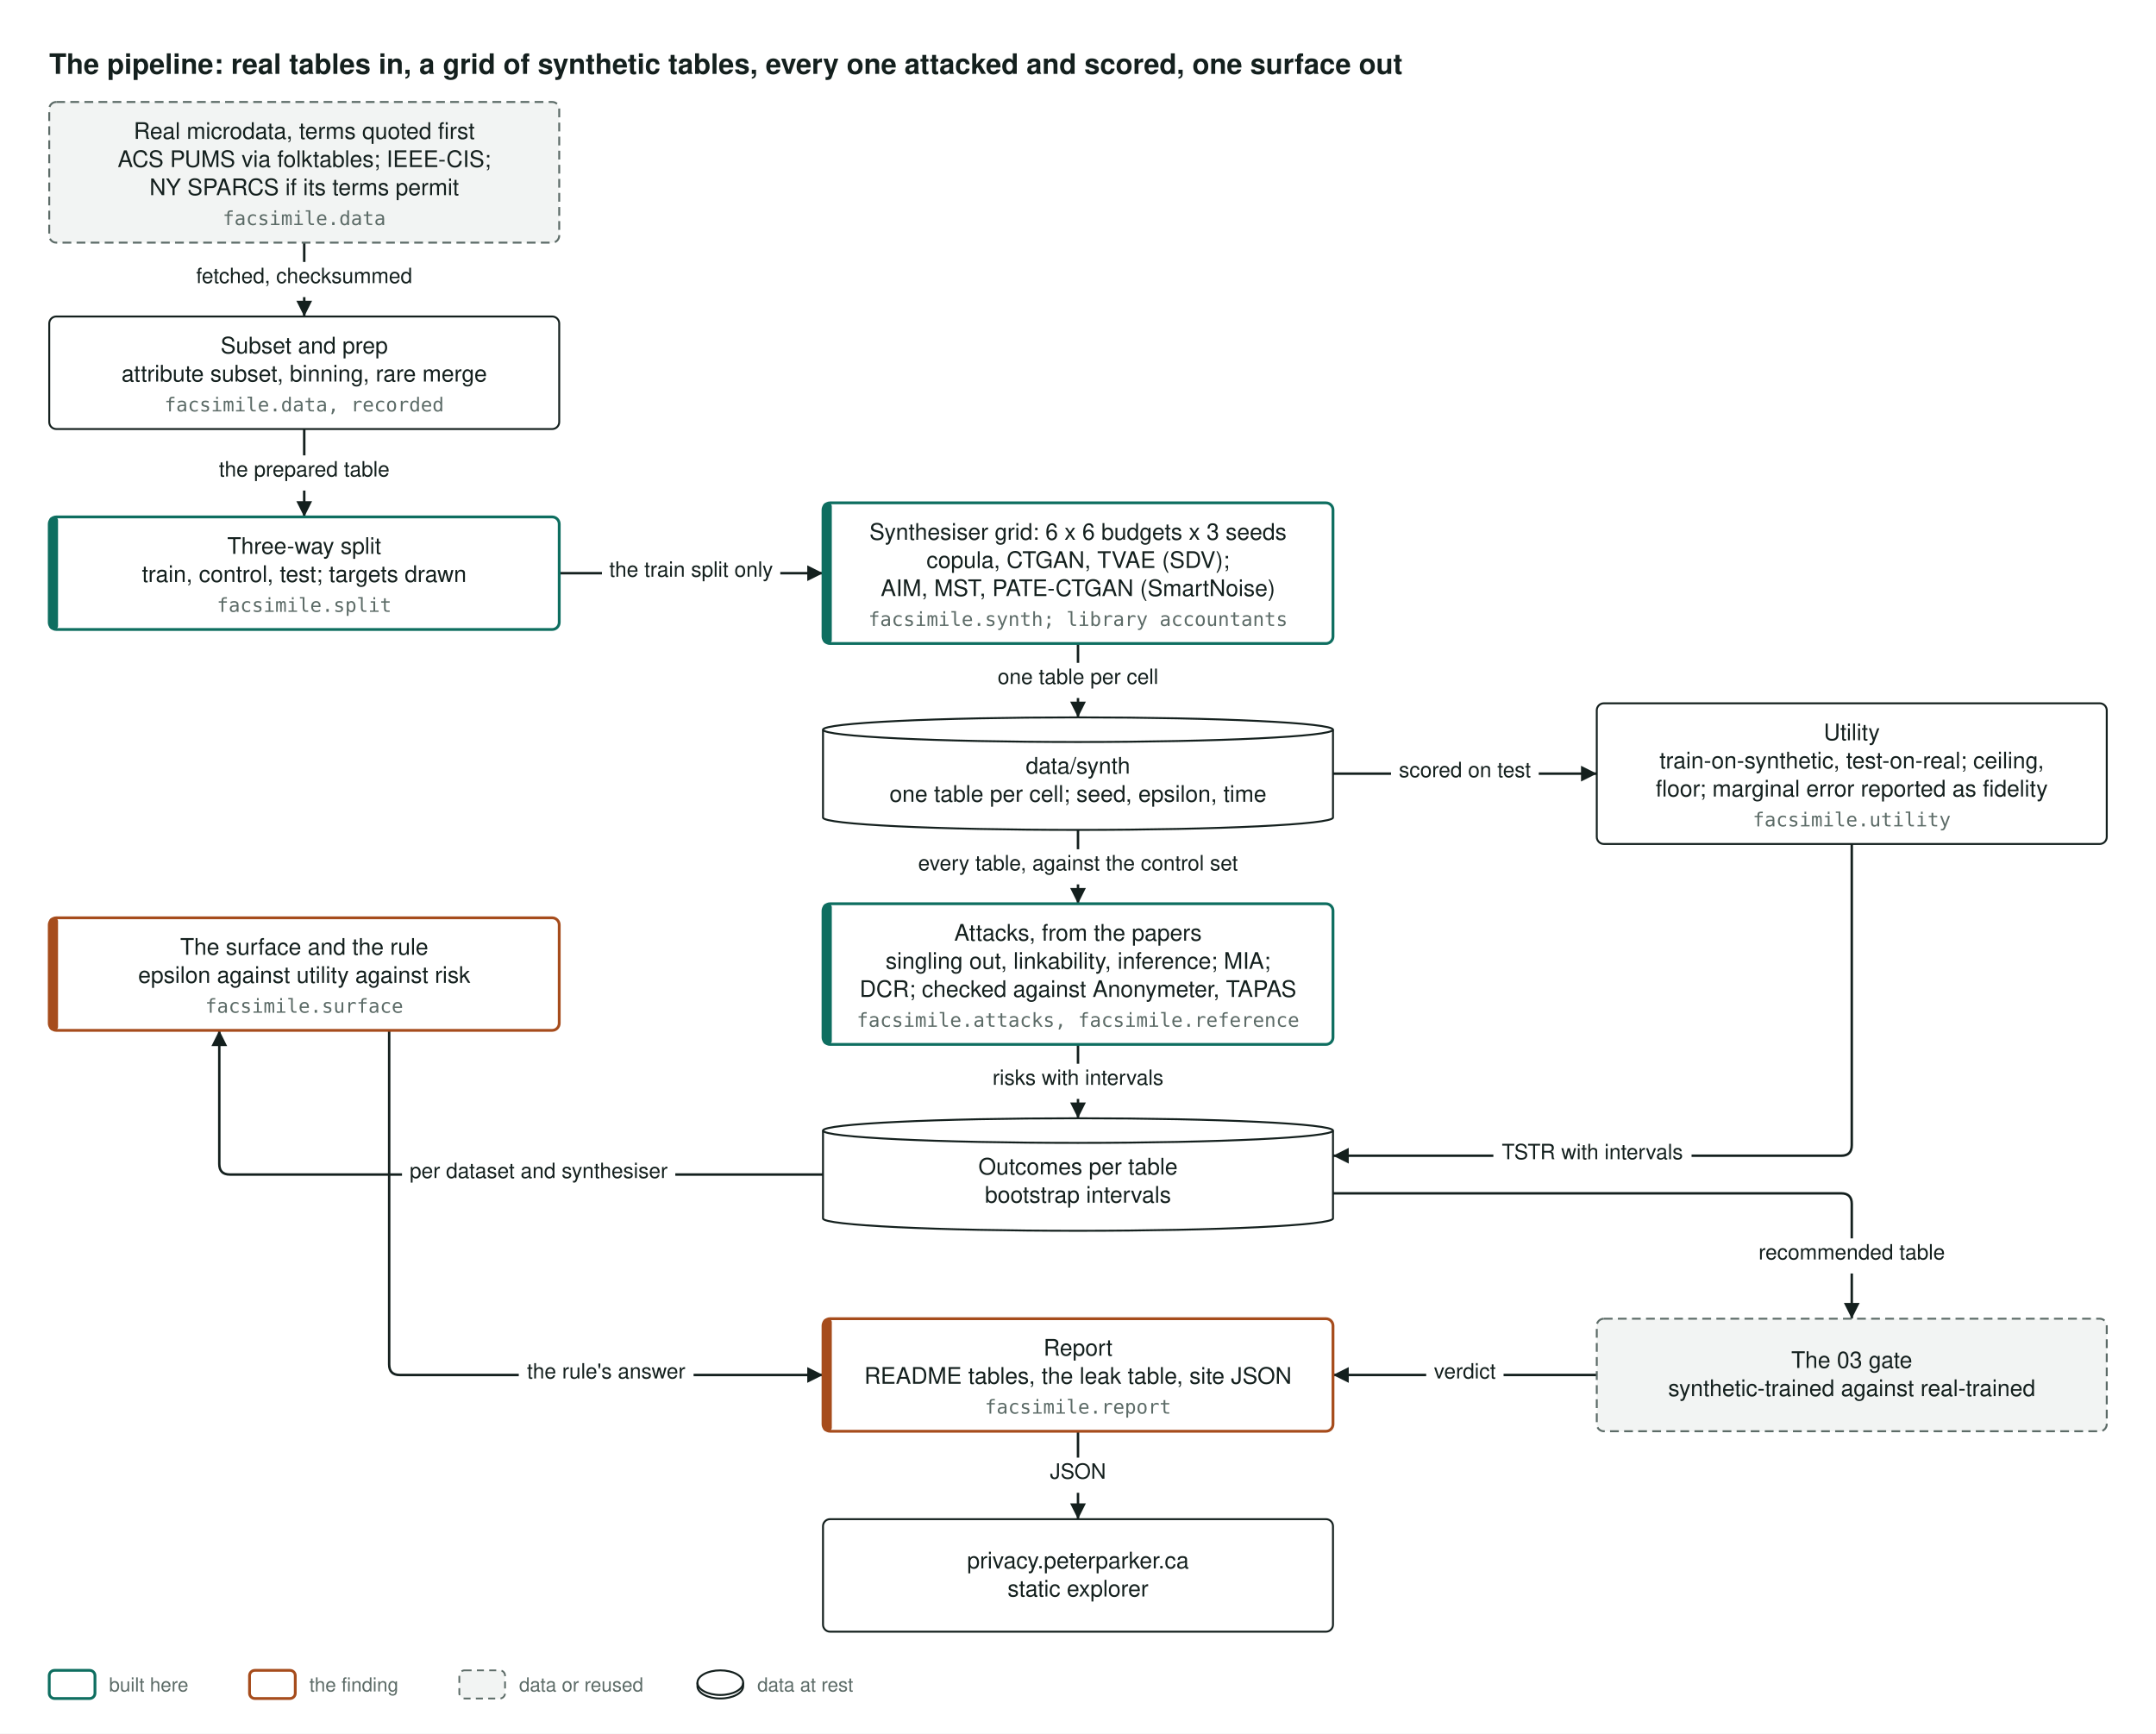
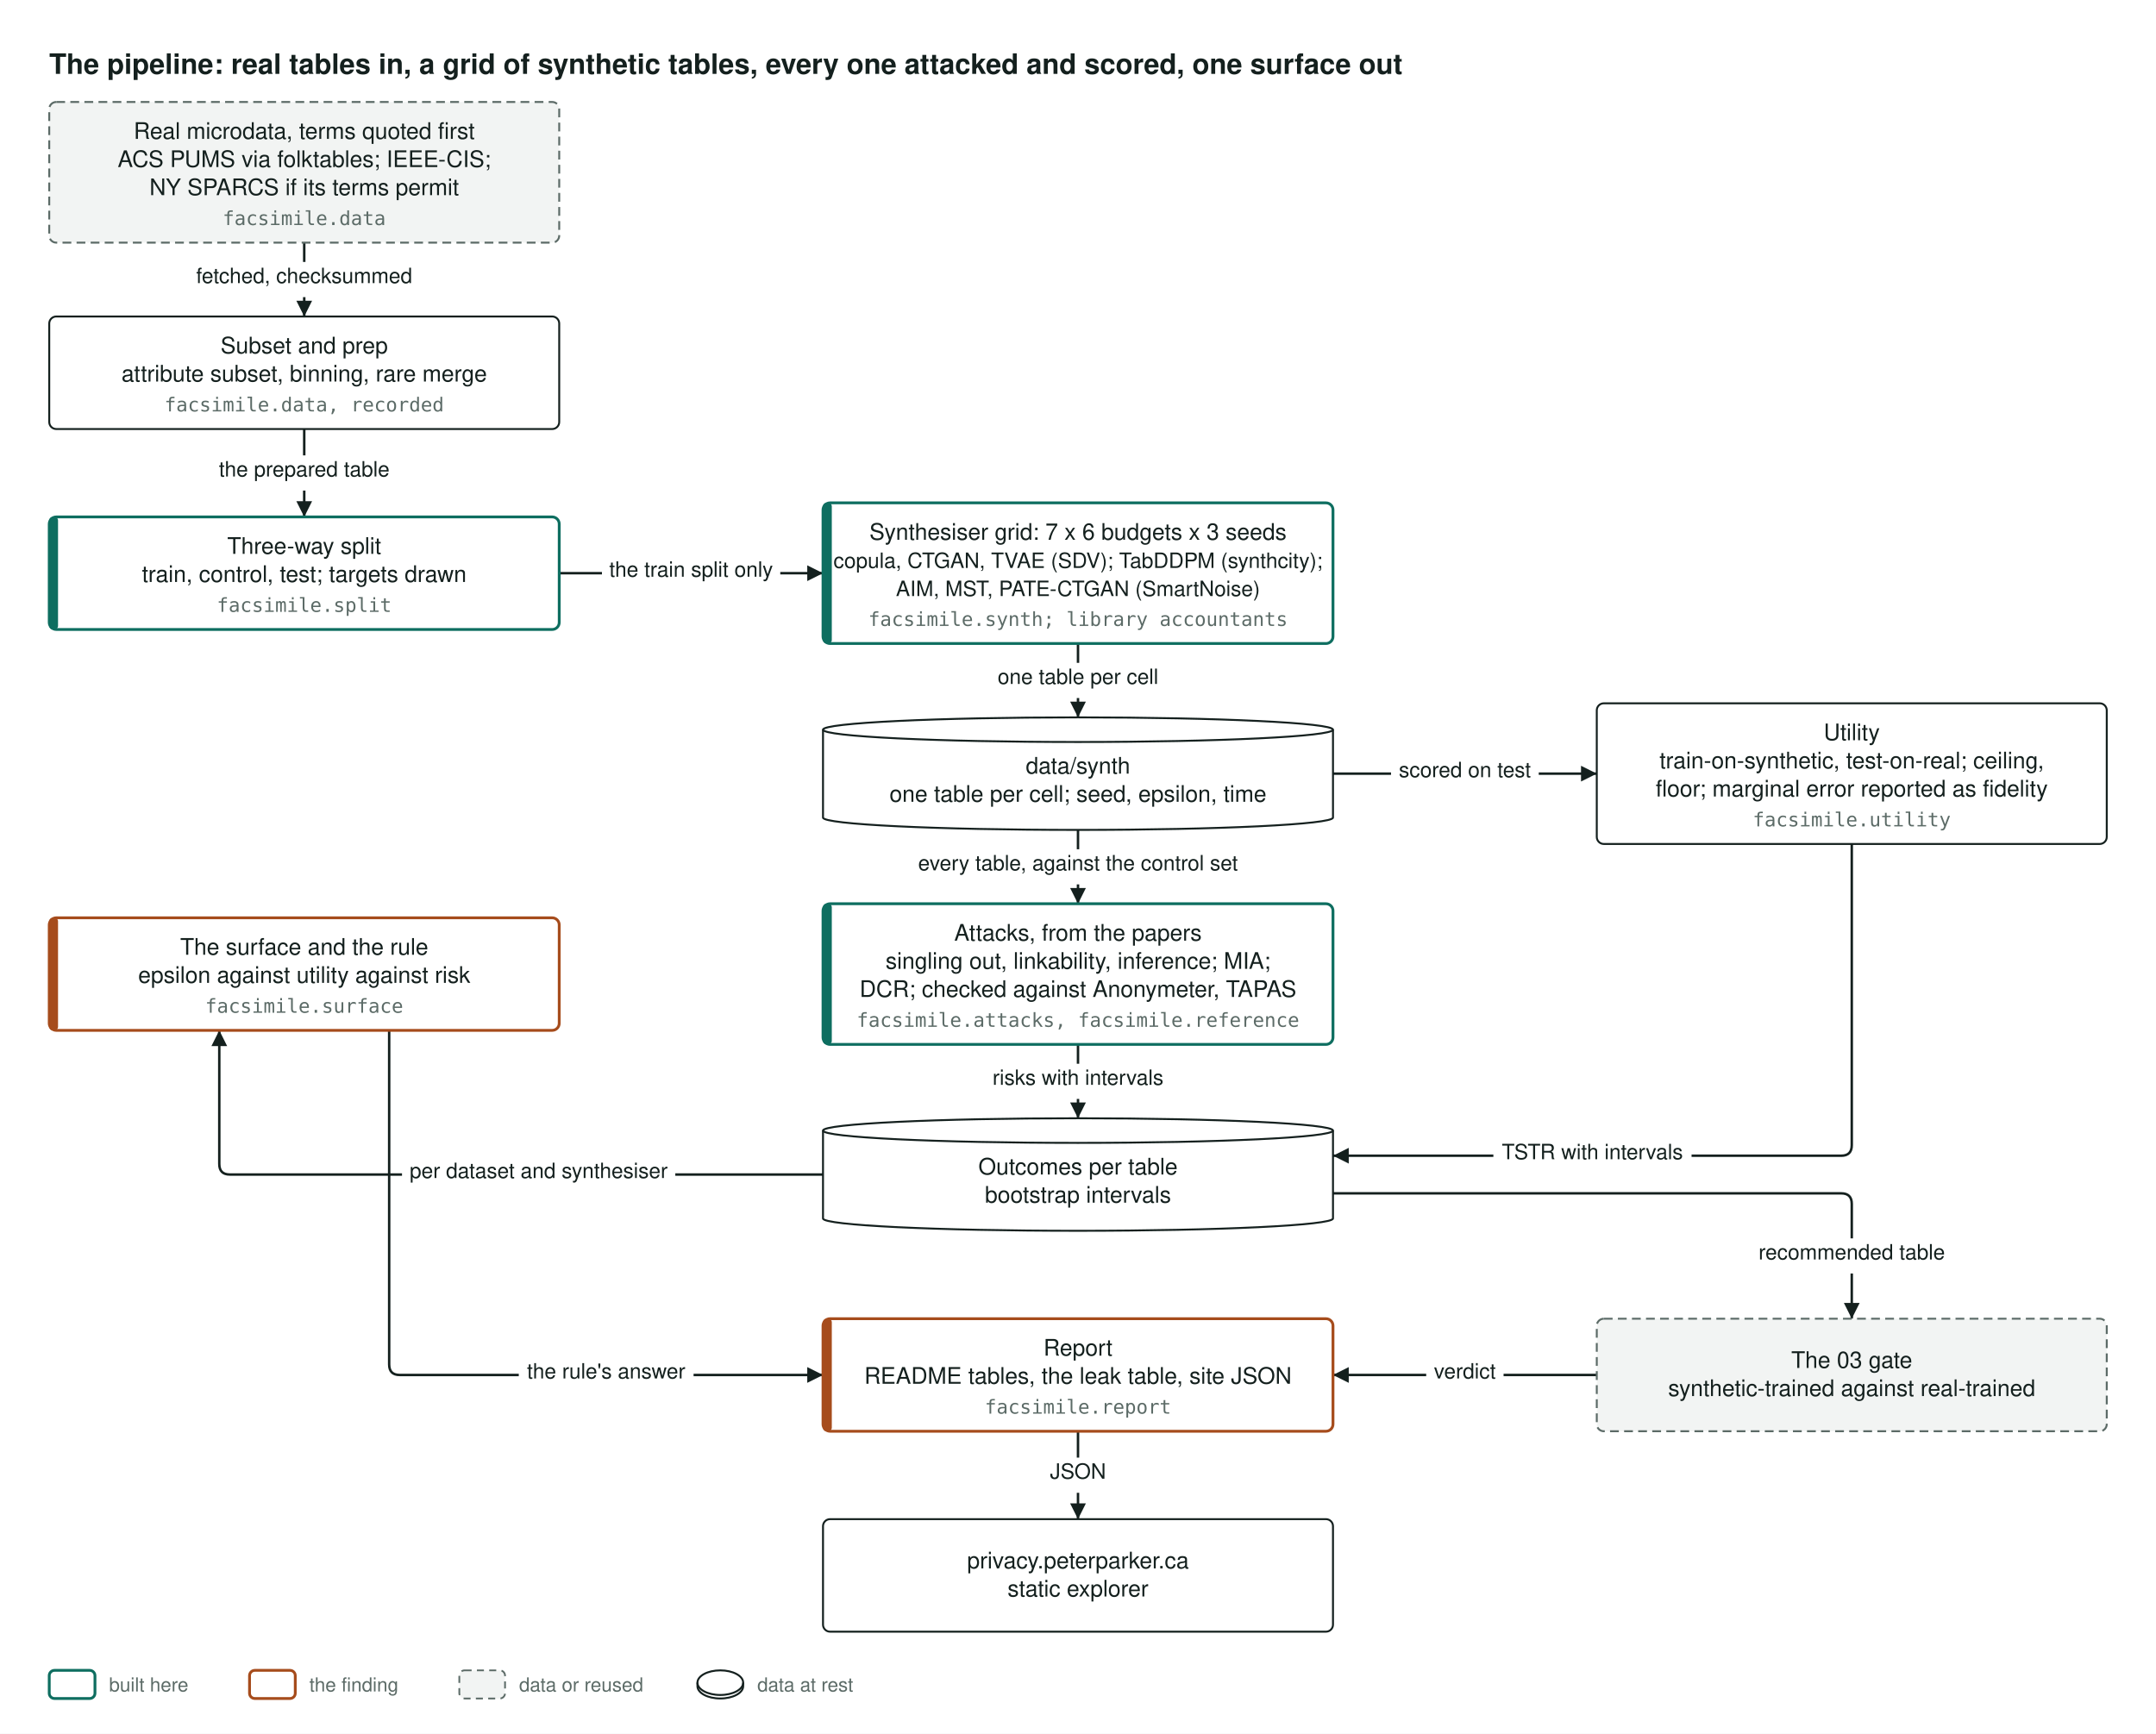
- <svg xmlns="http://www.w3.org/2000/svg" width="1226" height="986" viewBox="0 0 1226 986" role="img" aria-label="Three public datasets of real people are prepared and split three ways, synthesised six ways at six privacy budgets and three seeds, attacked with the three legal criteria and membership inference checked against the reference libraries, scored for train-on-synthetic, test-on-real utility, and summarised as a surface with a recommendation rule that the release gate confirms." font-family="'Segoe UI', 'Helvetica Neue', Helvetica, Arial, sans-serif">
+ <svg xmlns="http://www.w3.org/2000/svg" width="1226" height="986" viewBox="0 0 1226 986" role="img" aria-label="Three public datasets of real people are prepared and split three ways, synthesised seven ways at six privacy budgets and three seeds, attacked with the three legal criteria and membership inference checked against the reference libraries, scored for train-on-synthetic, test-on-real utility, and summarised as a surface with a recommendation rule that the release gate confirms." font-family="'Segoe UI', 'Helvetica Neue', Helvetica, Arial, sans-serif">
  <defs>
    <marker id="arrow" viewBox="0 0 10 10" refX="9" refY="5" markerWidth="8" markerHeight="8" orient="auto-start-reverse">
      <path d="M 1 1 L 9 5 L 1 9 z" fill="#14201E" />
    </marker>
    <marker id="arrow-accent" viewBox="0 0 10 10" refX="9" refY="5" markerWidth="8" markerHeight="8" orient="auto-start-reverse">
      <path d="M 1 1 L 9 5 L 1 9 z" fill="#0E6E60" />
    </marker>
    <marker id="arrow-signal" viewBox="0 0 10 10" refX="9" refY="5" markerWidth="8" markerHeight="8" orient="auto-start-reverse">
      <path d="M 1 1 L 9 5 L 1 9 z" fill="#A64C1C" />
    </marker>
    <marker id="arrow-muted" viewBox="0 0 10 10" refX="9" refY="5" markerWidth="8" markerHeight="8" orient="auto-start-reverse">
      <path d="M 1 1 L 9 5 L 1 9 z" fill="#5C6B67" />
    </marker>
  </defs>
  <rect width="1226" height="986" fill="#FFFFFF" />
  <text x="28" y="42" font-size="16" font-weight="700" fill="#14201E">The pipeline: real tables in, a grid of synthetic tables, every one attacked and scored, one surface out</text>
  <path d="M 173.0 138.0 L 173.0 180.0" fill="none" stroke="#14201E" stroke-width="1.4" marker-end="url(#arrow)" />
  <path d="M 173.0 244.0 L 173.0 294.0" fill="none" stroke="#14201E" stroke-width="1.4" marker-end="url(#arrow)" />
  <path d="M 318.0 326.0 L 468.0 326.0" fill="none" stroke="#14201E" stroke-width="1.4" marker-end="url(#arrow)" />
  <path d="M 613.0 366.0 L 613.0 408.0" fill="none" stroke="#14201E" stroke-width="1.4" marker-end="url(#arrow)" />
  <path d="M 613.0 472.0 L 613.0 514.0" fill="none" stroke="#14201E" stroke-width="1.4" marker-end="url(#arrow)" />
  <path d="M 758.0 440.0 L 908.0 440.0" fill="none" stroke="#14201E" stroke-width="1.4" marker-end="url(#arrow)" />
  <path d="M 613.0 594.0 L 613.0 636.0" fill="none" stroke="#14201E" stroke-width="1.4" marker-end="url(#arrow)" />
  <path d="M 1053.0 480.0 L 1053.0 651.3 Q 1053.0 657.3 1047.0 657.3 L 758.0 657.3" fill="none" stroke="#14201E" stroke-width="1.4" marker-end="url(#arrow)" />
  <path d="M 468.0 668.0 L 130.7 668.0 Q 124.7 668.0 124.7 662.0 L 124.7 586.0" fill="none" stroke="#14201E" stroke-width="1.4" marker-end="url(#arrow)" />
  <path d="M 758.0 678.7 L 1047.0 678.7 Q 1053.0 678.7 1053.0 684.7 L 1053.0 750.0" fill="none" stroke="#14201E" stroke-width="1.4" marker-end="url(#arrow)" />
  <path d="M 221.3 586.0 L 221.3 776.0 Q 221.3 782.0 227.3 782.0 L 468.0 782.0" fill="none" stroke="#14201E" stroke-width="1.4" marker-end="url(#arrow)" />
  <path d="M 908.0 782.0 L 758.0 782.0" fill="none" stroke="#14201E" stroke-width="1.4" marker-end="url(#arrow)" />
  <path d="M 613.0 814.0 L 613.0 864.0" fill="none" stroke="#14201E" stroke-width="1.4" marker-end="url(#arrow)" />
  <rect x="28.0" y="58.0" width="290.0" height="80.0" rx="4" fill="#F2F4F3" stroke="#5C6B67" stroke-width="1.1" stroke-dasharray="5 3" />
  <text x="173.0" y="79.0" font-size="13" font-weight="500" text-anchor="middle" fill="#14201E">Real microdata, terms quoted first</text>
  <text x="173.0" y="95.0" font-size="13" font-weight="500" text-anchor="middle" fill="#14201E">ACS PUMS via folktables; IEEE-CIS;</text>
  <text x="173.0" y="111.0" font-size="13" font-weight="500" text-anchor="middle" fill="#14201E">NY SPARCS if its terms permit</text>
  <text x="173.0" y="128.0" font-size="11" font-family="Consolas, Menlo, 'DejaVu Sans Mono', monospace" text-anchor="middle" fill="#5C6B67">facsimile.data</text>
  <rect x="28.0" y="180.0" width="290.0" height="64.0" rx="4" fill="#FFFFFF" stroke="#14201E" stroke-width="1.1" />
  <text x="173.0" y="201.0" font-size="13" font-weight="500" text-anchor="middle" fill="#14201E">Subset and prep</text>
  <text x="173.0" y="217.0" font-size="13" font-weight="500" text-anchor="middle" fill="#14201E">attribute subset, binning, rare merge</text>
  <text x="173.0" y="234.0" font-size="11" font-family="Consolas, Menlo, 'DejaVu Sans Mono', monospace" text-anchor="middle" fill="#5C6B67">facsimile.data, recorded</text>
  <rect x="28.0" y="294.0" width="290.0" height="64.0" rx="4" fill="#FFFFFF" stroke="#0E6E60" stroke-width="1.6" />
  <rect x="28.0" y="294.0" width="5" height="64.0" rx="2" fill="#0E6E60" />
  <text x="173.0" y="315.0" font-size="13" font-weight="500" text-anchor="middle" fill="#14201E">Three-way split</text>
  <text x="173.0" y="331.0" font-size="13" font-weight="500" text-anchor="middle" fill="#14201E">train, control, test; targets drawn</text>
  <text x="173.0" y="348.0" font-size="11" font-family="Consolas, Menlo, 'DejaVu Sans Mono', monospace" text-anchor="middle" fill="#5C6B67">facsimile.split</text>
  <rect x="28.0" y="522.0" width="290.0" height="64.0" rx="4" fill="#FFFFFF" stroke="#A64C1C" stroke-width="1.6" />
  <rect x="28.0" y="522.0" width="5" height="64.0" rx="2" fill="#A64C1C" />
  <text x="173.0" y="543.0" font-size="13" font-weight="500" text-anchor="middle" fill="#14201E">The surface and the rule</text>
  <text x="173.0" y="559.0" font-size="13" font-weight="500" text-anchor="middle" fill="#14201E">epsilon against utility against risk</text>
  <text x="173.0" y="576.0" font-size="11" font-family="Consolas, Menlo, 'DejaVu Sans Mono', monospace" text-anchor="middle" fill="#5C6B67">facsimile.surface</text>
  <rect x="468.0" y="286.0" width="290.0" height="80.0" rx="4" fill="#FFFFFF" stroke="#0E6E60" stroke-width="1.6" />
  <rect x="468.0" y="286.0" width="5" height="80.0" rx="2" fill="#0E6E60" />
-   <text x="613.0" y="307.0" font-size="13" font-weight="500" text-anchor="middle" fill="#14201E">Synthesiser grid: 6 x 6 budgets x 3 seeds</text>
-   <text x="613.0" y="323.0" font-size="13" font-weight="500" text-anchor="middle" fill="#14201E">copula, CTGAN, TVAE (SDV);</text>
-   <text x="613.0" y="339.0" font-size="13" font-weight="500" text-anchor="middle" fill="#14201E">AIM, MST, PATE-CTGAN (SmartNoise)</text>
+   <text x="613.0" y="307.0" font-size="13" font-weight="500" text-anchor="middle" fill="#14201E">Synthesiser grid: 7 x 6 budgets x 3 seeds</text>
+   <text x="613.0" y="323.0" font-size="12" font-weight="500" text-anchor="middle" fill="#14201E">copula, CTGAN, TVAE (SDV); TabDDPM (synthcity);</text>
+   <text x="613.0" y="339.0" font-size="12" font-weight="500" text-anchor="middle" fill="#14201E">AIM, MST, PATE-CTGAN (SmartNoise)</text>
  <text x="613.0" y="356.0" font-size="11" font-family="Consolas, Menlo, 'DejaVu Sans Mono', monospace" text-anchor="middle" fill="#5C6B67">facsimile.synth; library accountants</text>
  <path d="M 468.0 415.0 a 145.0 7 0 0 1 290.0 0 L 758.0 465.0 a 145.0 7 0 0 1 -290.0 0 Z" fill="#FFFFFF" stroke="#14201E" stroke-width="1.1" />
  <path d="M 468.0 415.0 a 145.0 7 0 0 0 290.0 0" fill="none" stroke="#14201E" stroke-width="1.1" />
  <text x="613.0" y="440.0" font-size="13" font-weight="500" text-anchor="middle" fill="#14201E">data/synth</text>
  <text x="613.0" y="456.0" font-size="13" font-weight="500" text-anchor="middle" fill="#14201E">one table per cell; seed, epsilon, time</text>
  <rect x="468.0" y="514.0" width="290.0" height="80.0" rx="4" fill="#FFFFFF" stroke="#0E6E60" stroke-width="1.6" />
  <rect x="468.0" y="514.0" width="5" height="80.0" rx="2" fill="#0E6E60" />
  <text x="613.0" y="535.0" font-size="13" font-weight="500" text-anchor="middle" fill="#14201E">Attacks, from the papers</text>
  <text x="613.0" y="551.0" font-size="13" font-weight="500" text-anchor="middle" fill="#14201E">singling out, linkability, inference; MIA;</text>
  <text x="613.0" y="567.0" font-size="13" font-weight="500" text-anchor="middle" fill="#14201E">DCR; checked against Anonymeter, TAPAS</text>
  <text x="613.0" y="584.0" font-size="11" font-family="Consolas, Menlo, 'DejaVu Sans Mono', monospace" text-anchor="middle" fill="#5C6B67">facsimile.attacks, facsimile.reference</text>
  <path d="M 468.0 643.0 a 145.0 7 0 0 1 290.0 0 L 758.0 693.0 a 145.0 7 0 0 1 -290.0 0 Z" fill="#FFFFFF" stroke="#14201E" stroke-width="1.1" />
  <path d="M 468.0 643.0 a 145.0 7 0 0 0 290.0 0" fill="none" stroke="#14201E" stroke-width="1.1" />
  <text x="613.0" y="668.0" font-size="13" font-weight="500" text-anchor="middle" fill="#14201E">Outcomes per table</text>
  <text x="613.0" y="684.0" font-size="13" font-weight="500" text-anchor="middle" fill="#14201E">bootstrap intervals</text>
  <rect x="468.0" y="750.0" width="290.0" height="64.0" rx="4" fill="#FFFFFF" stroke="#A64C1C" stroke-width="1.6" />
  <rect x="468.0" y="750.0" width="5" height="64.0" rx="2" fill="#A64C1C" />
  <text x="613.0" y="771.0" font-size="13" font-weight="500" text-anchor="middle" fill="#14201E">Report</text>
  <text x="613.0" y="787.0" font-size="13" font-weight="500" text-anchor="middle" fill="#14201E">README tables, the leak table, site JSON</text>
  <text x="613.0" y="804.0" font-size="11" font-family="Consolas, Menlo, 'DejaVu Sans Mono', monospace" text-anchor="middle" fill="#5C6B67">facsimile.report</text>
  <rect x="468.0" y="864.0" width="290.0" height="64.0" rx="4" fill="#FFFFFF" stroke="#14201E" stroke-width="1.1" />
  <text x="613.0" y="892.0" font-size="13" font-weight="500" text-anchor="middle" fill="#14201E">privacy.peterparker.ca</text>
  <text x="613.0" y="908.0" font-size="13" font-weight="500" text-anchor="middle" fill="#14201E">static explorer</text>
  <rect x="908.0" y="400.0" width="290.0" height="80.0" rx="4" fill="#FFFFFF" stroke="#14201E" stroke-width="1.1" />
  <text x="1053.0" y="421.0" font-size="13" font-weight="500" text-anchor="middle" fill="#14201E">Utility</text>
  <text x="1053.0" y="437.0" font-size="13" font-weight="500" text-anchor="middle" fill="#14201E">train-on-synthetic, test-on-real; ceiling,</text>
  <text x="1053.0" y="453.0" font-size="13" font-weight="500" text-anchor="middle" fill="#14201E">floor; marginal error reported as fidelity</text>
  <text x="1053.0" y="470.0" font-size="11" font-family="Consolas, Menlo, 'DejaVu Sans Mono', monospace" text-anchor="middle" fill="#5C6B67">facsimile.utility</text>
  <rect x="908.0" y="750.0" width="290.0" height="64.0" rx="4" fill="#F2F4F3" stroke="#5C6B67" stroke-width="1.1" stroke-dasharray="5 3" />
  <text x="1053.0" y="778.0" font-size="13" font-weight="500" text-anchor="middle" fill="#14201E">The 03 gate</text>
  <text x="1053.0" y="794.0" font-size="13" font-weight="500" text-anchor="middle" fill="#14201E">synthetic-trained against real-trained</text>
  <rect x="106.3" y="149.0" width="133.4" height="20.0" rx="3" fill="#FFFFFF" />
  <text x="173.0" y="161.0" font-size="12" text-anchor="middle" fill="#14201E">fetched, checksummed</text>
  <rect x="120.3" y="259.0" width="105.4" height="20.0" rx="3" fill="#FFFFFF" />
  <text x="173.0" y="271.0" font-size="12" text-anchor="middle" fill="#14201E">the prepared table</text>
  <rect x="342.3" y="316.0" width="101.4" height="20.0" rx="3" fill="#FFFFFF" />
  <text x="393.0" y="328.0" font-size="12" text-anchor="middle" fill="#14201E">the train split only</text>
  <rect x="563.0" y="377.0" width="100.1" height="20.0" rx="3" fill="#FFFFFF" />
  <text x="613.0" y="389.0" font-size="12" text-anchor="middle" fill="#14201E">one table per cell</text>
  <rect x="517.3" y="483.0" width="191.4" height="20.0" rx="3" fill="#FFFFFF" />
  <text x="613.0" y="495.0" font-size="12" text-anchor="middle" fill="#14201E">every table, against the control set</text>
  <rect x="791.0" y="430.0" width="84.0" height="20.0" rx="3" fill="#FFFFFF" />
  <text x="833.0" y="442.0" font-size="12" text-anchor="middle" fill="#14201E">scored on test</text>
  <rect x="560.3" y="605.0" width="105.3" height="20.0" rx="3" fill="#FFFFFF" />
  <text x="613.0" y="617.0" font-size="12" text-anchor="middle" fill="#14201E">risks with intervals</text>
  <rect x="849.2" y="647.3" width="112.7" height="20.0" rx="3" fill="#FFFFFF" />
  <text x="905.5" y="659.3" font-size="12" text-anchor="middle" fill="#14201E">TSTR with intervals</text>
  <rect x="228.6" y="658.0" width="155.4" height="20.0" rx="3" fill="#FFFFFF" />
  <text x="306.3" y="670.0" font-size="12" text-anchor="middle" fill="#14201E">per dataset and synthesiser</text>
  <rect x="995.6" y="704.3" width="114.7" height="20.0" rx="3" fill="#FFFFFF" />
  <text x="1053.0" y="716.3" font-size="12" text-anchor="middle" fill="#14201E">recommended table</text>
  <rect x="295.0" y="772.0" width="99.4" height="20.0" rx="3" fill="#FFFFFF" />
  <text x="344.7" y="784.0" font-size="12" text-anchor="middle" fill="#14201E">the rule's answer</text>
  <rect x="811.0" y="772.0" width="44.0" height="20.0" rx="3" fill="#FFFFFF" />
  <text x="833.0" y="784.0" font-size="12" text-anchor="middle" fill="#14201E">verdict</text>
  <rect x="593.0" y="829.0" width="40.0" height="20.0" rx="3" fill="#FFFFFF" />
  <text x="613.0" y="841.0" font-size="12" text-anchor="middle" fill="#14201E">JSON</text>
  <rect x="28" y="950" width="26" height="16" rx="3" fill="#FFFFFF" stroke="#0E6E60" stroke-width="1.6" />
  <text x="62" y="962" font-size="11" fill="#5C6B67">built here</text>
  <rect x="141.9" y="950" width="26" height="16" rx="3" fill="#FFFFFF" stroke="#A64C1C" stroke-width="1.6" />
  <text x="175.9" y="962" font-size="11" fill="#5C6B67">the finding</text>
  <rect x="261.19" y="950" width="26" height="16" rx="3" fill="#F2F4F3" stroke="#5C6B67" stroke-dasharray="4 3" />
  <text x="295.19" y="962" font-size="11" fill="#5C6B67">data or reused</text>
  <path d="M 396.6 957.0 a 13.0 7 0 0 1 26.0 0 L 422.6 959.0 a 13.0 7 0 0 1 -26.0 0 Z" fill="#FFFFFF" stroke="#14201E" stroke-width="1.1" />
  <path d="M 396.6 957.0 a 13.0 7 0 0 0 26.0 0" fill="none" stroke="#14201E" stroke-width="1.1" />
  <text x="430.65" y="962" font-size="11" fill="#5C6B67">data at rest</text>
</svg>
